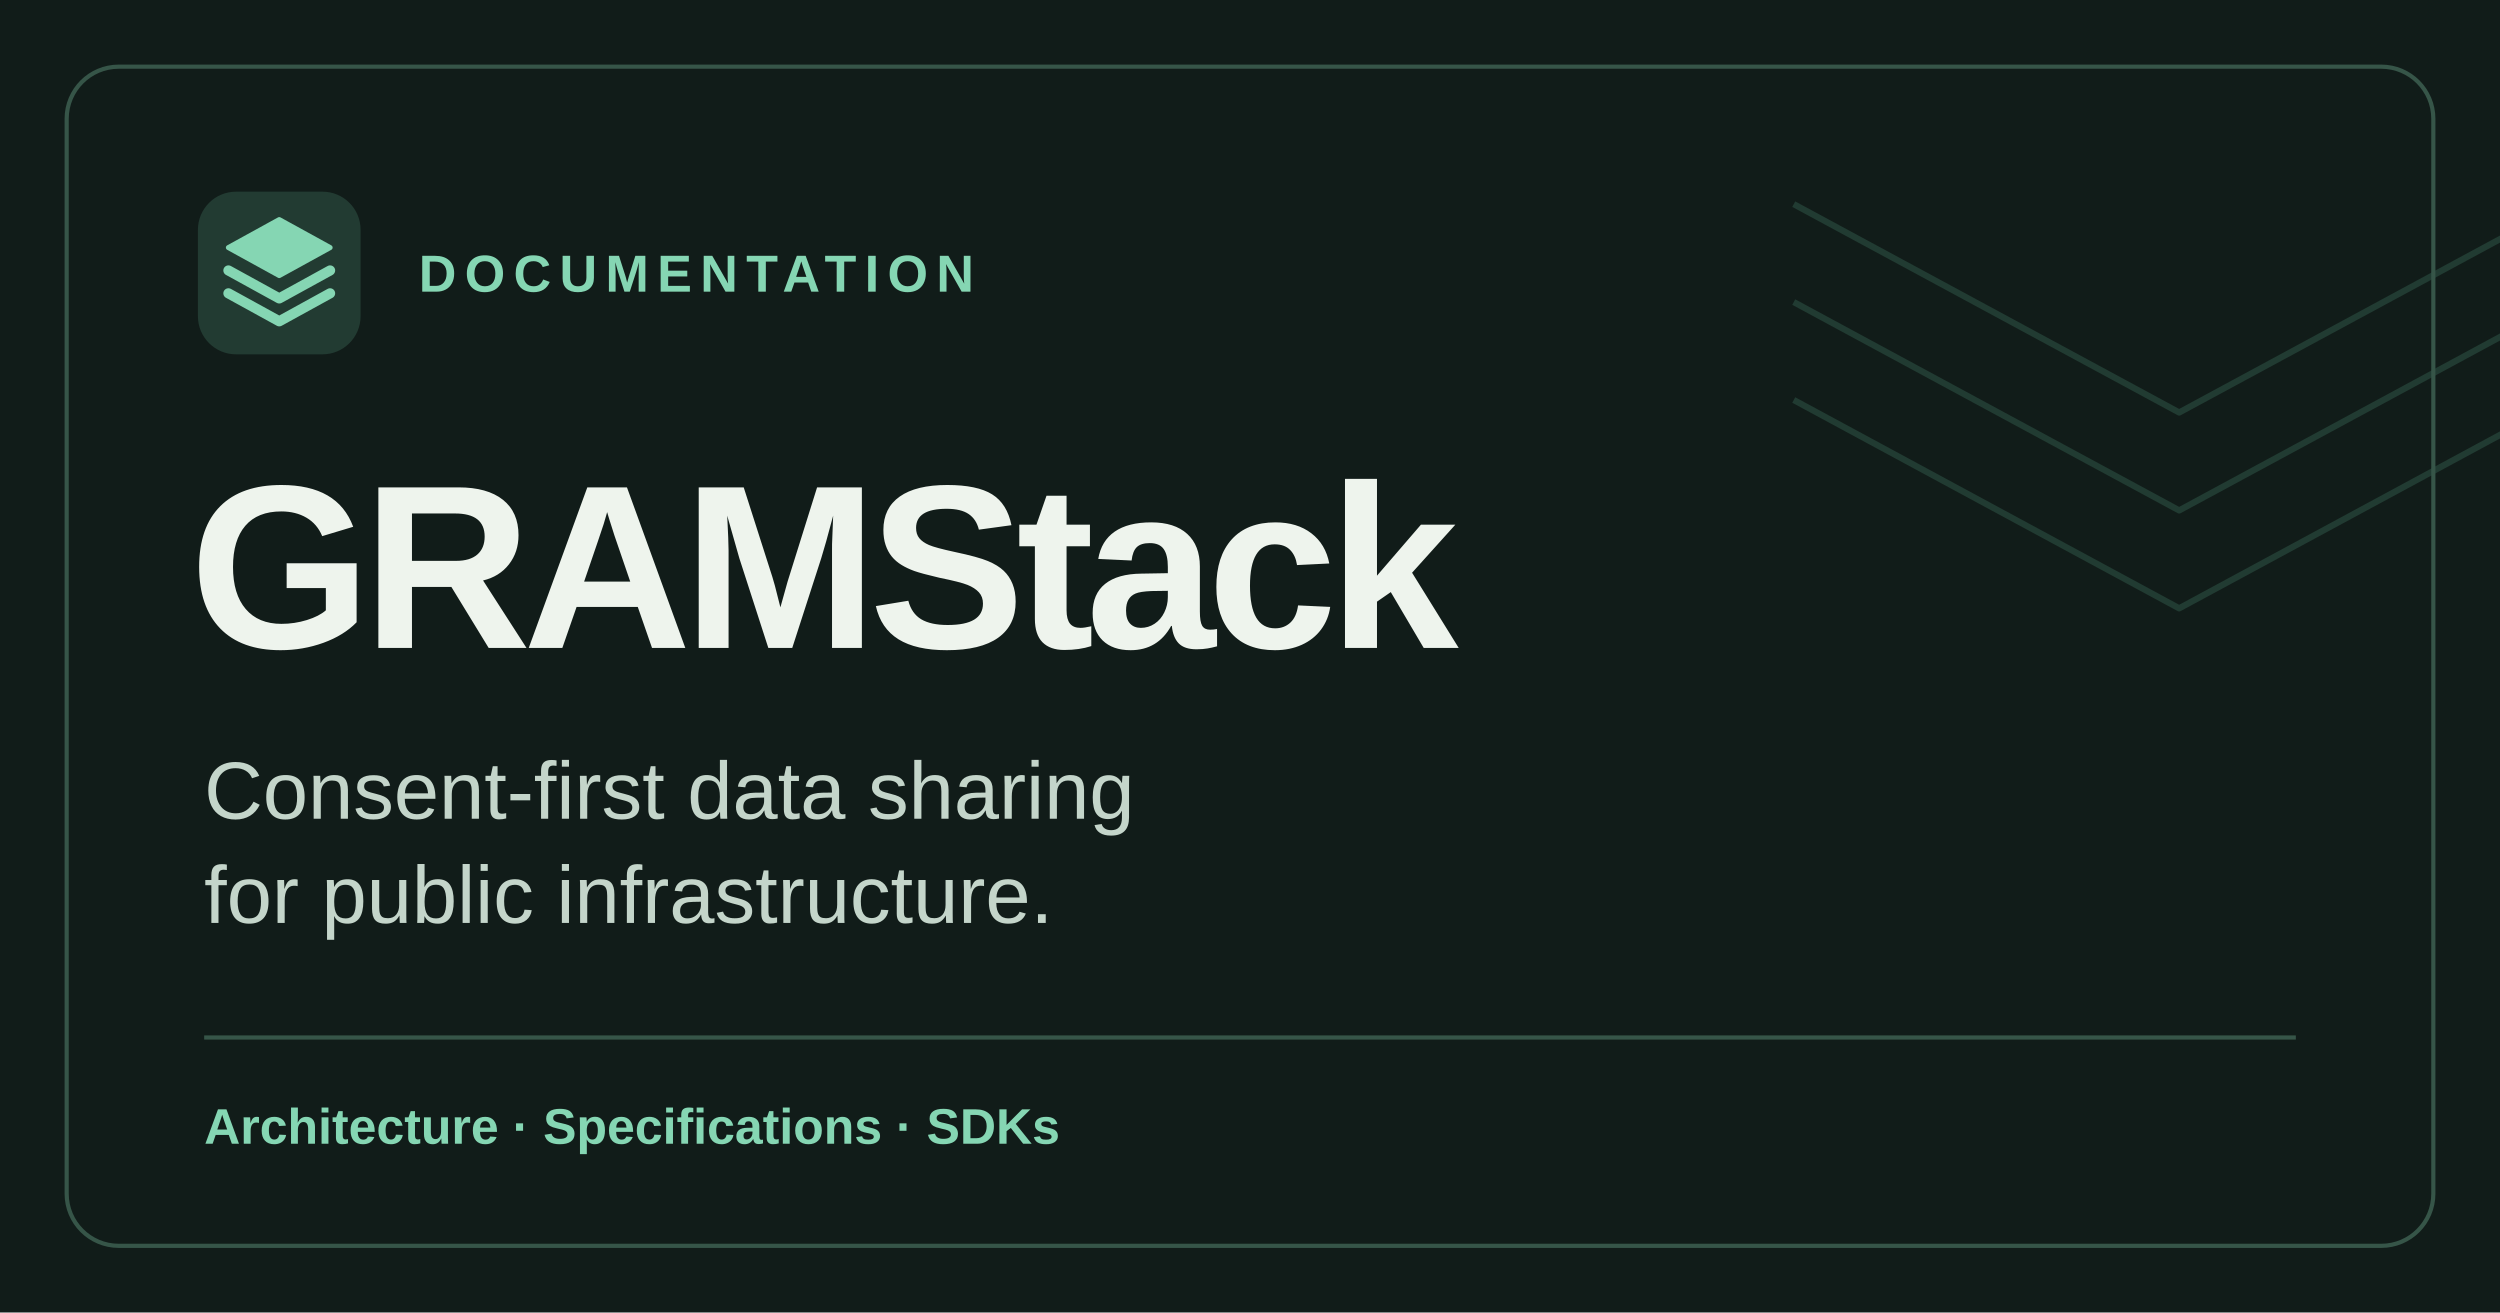
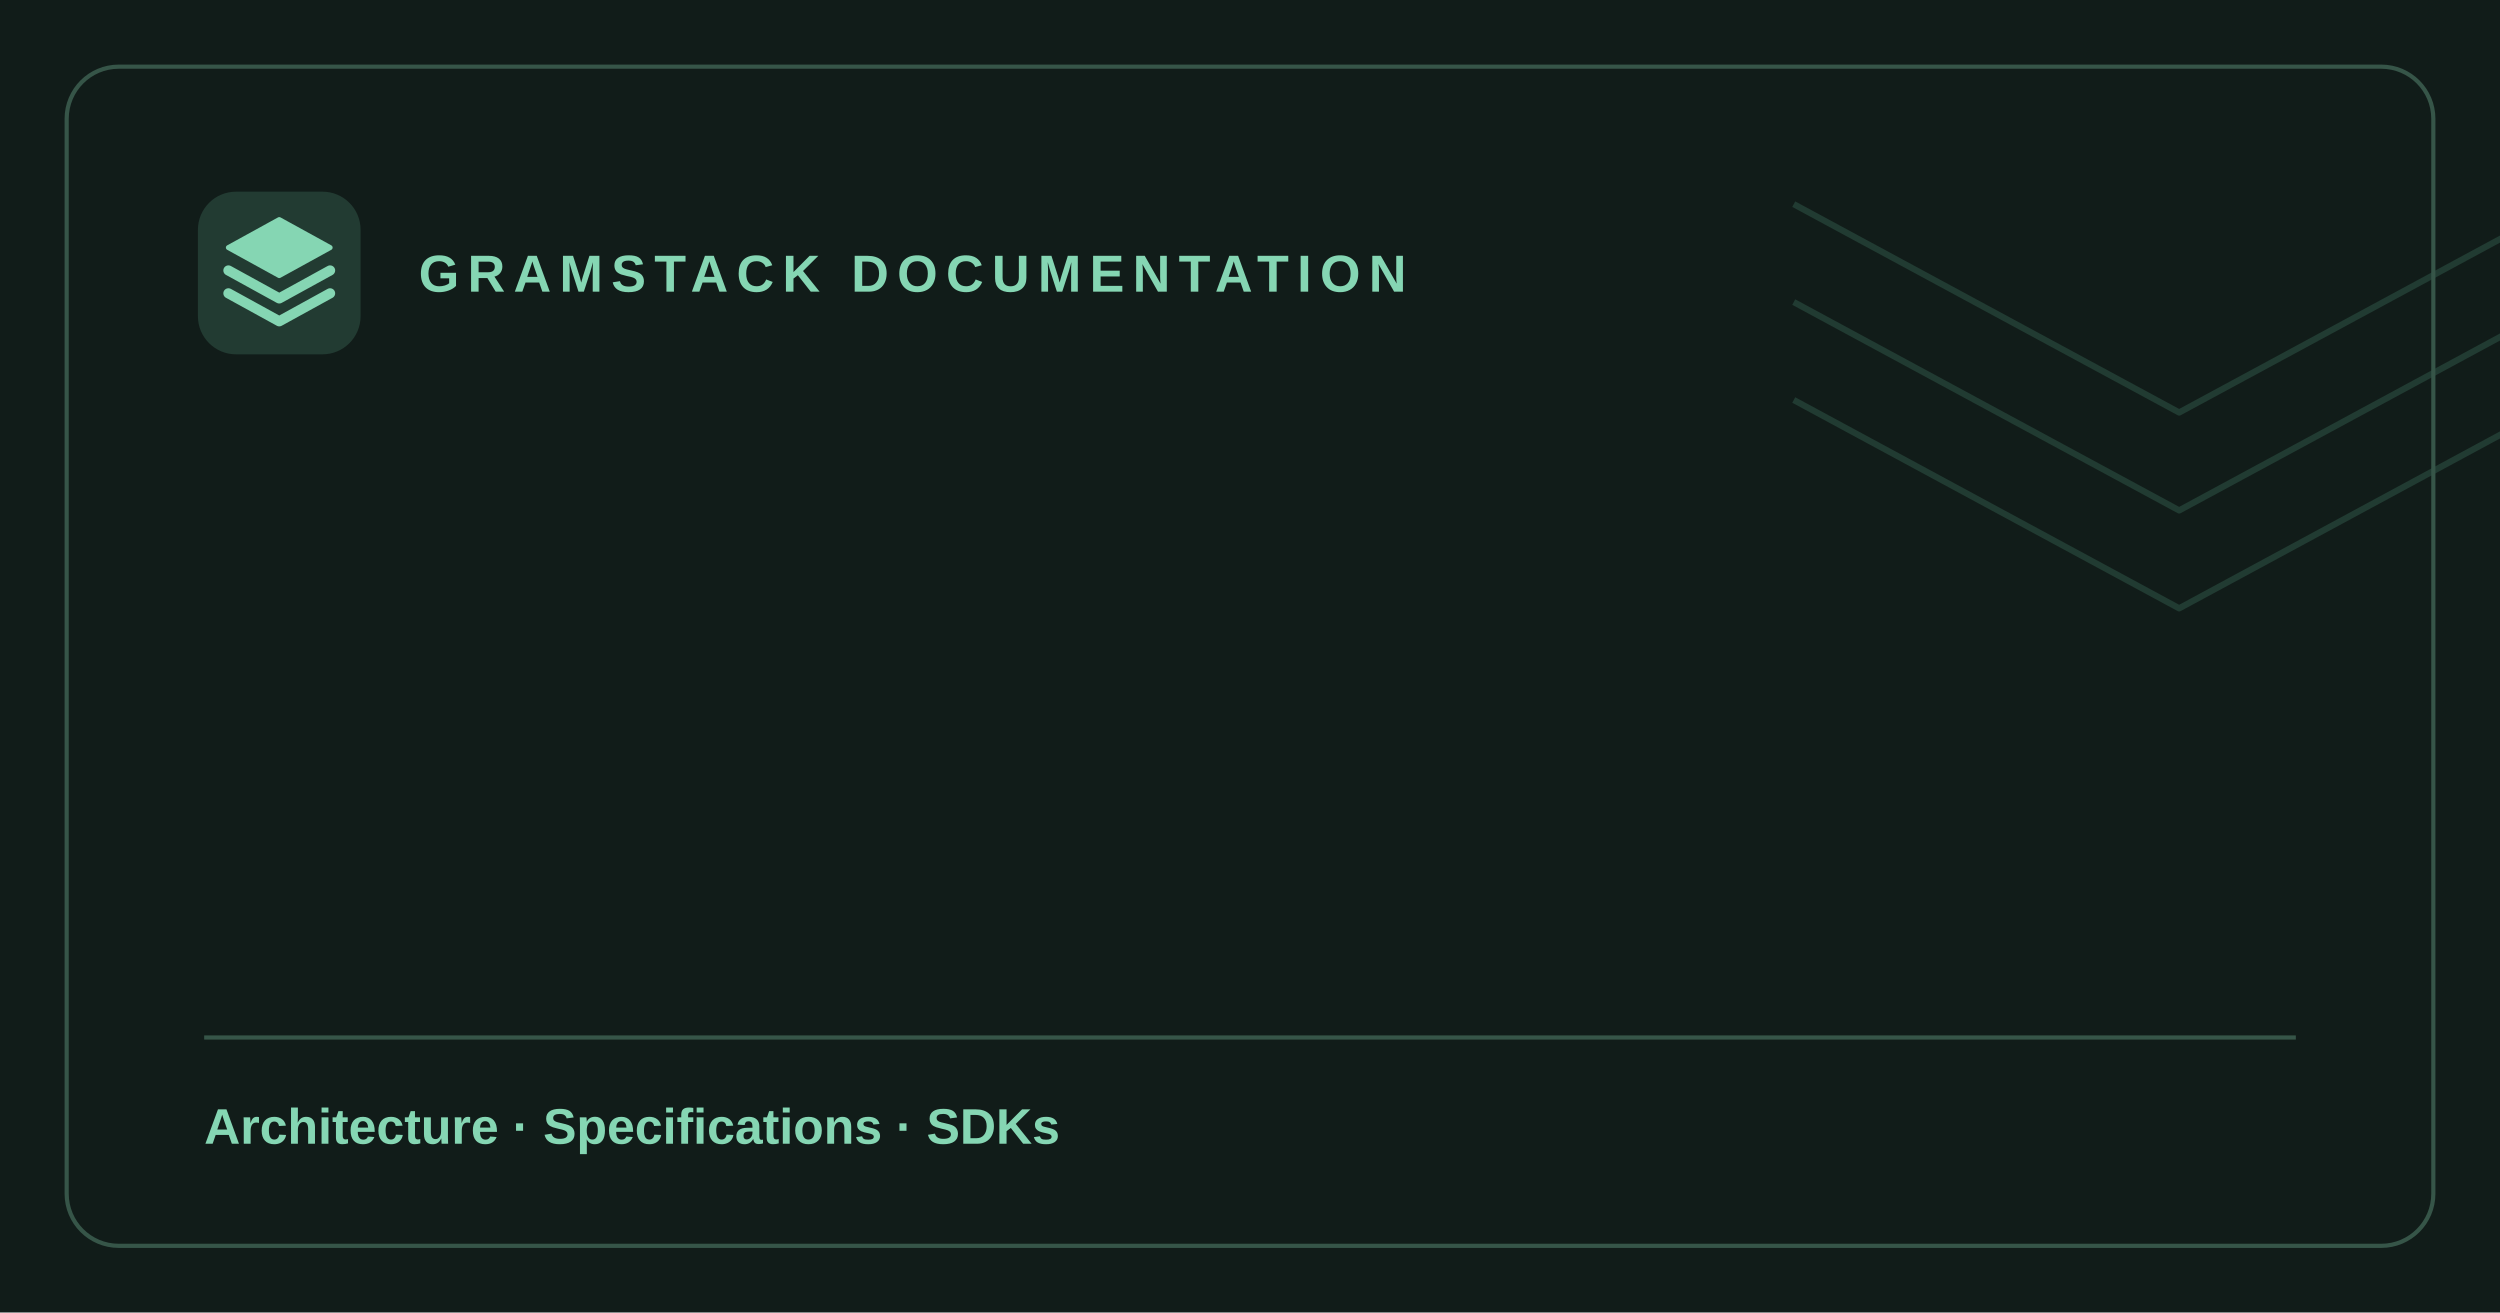
<svg xmlns="http://www.w3.org/2000/svg" width="1200" height="630" viewBox="0 0 1200 630">
  <rect width="1200" height="630" fill="#111c19" />
  <path d="M861 98 1046 198 1231 98M861 145 1046 245 1231 145M861 192 1046 292 1231 192" fill="none" stroke="#213b32" stroke-width="3" stroke-linejoin="round" />
  <rect x="32" y="32" width="1136" height="566" rx="25" fill="none" stroke="#365548" stroke-width="2" />
  <g transform="translate(95 92) scale(1.22)">
    <rect width="64" height="64" rx="15" fill="#223b32" />
    <path d="M12 40 32 51 52 40M12 31 32 42 52 31" fill="none" stroke="#85d6b3" stroke-width="4" stroke-linecap="round" stroke-linejoin="round" />
    <path d="M12 22 32 11 52 22 32 33Z" fill="#85d6b3" stroke="#85d6b3" stroke-width="2" stroke-linejoin="round" />
  </g>
  <g font-family="Arial, sans-serif">
-     <text x="201" y="140" fill="#85d6b3" font-weight="700" font-size="25" letter-spacing="4">DOCUMENTATION</text>
-     <text x="91" y="311" fill="#eef4ed" font-weight="700" font-size="112" letter-spacing="-4">GRAMStack</text>
-     <text x="98" y="393" fill="#c4d5ca" font-size="39">Consent-first data sharing</text>
-     <text x="98" y="443" fill="#c4d5ca" font-size="39">for public infrastructure.</text>
+     <text x="201" y="140" fill="#85d6b3" font-weight="700" font-size="25" letter-spacing="4">GRAMSTACK DOCUMENTATION</text>
    <path d="M98 498H1102" stroke="#365548" stroke-width="2" />
    <text x="98" y="549" fill="#85d6b3" font-weight="700" font-size="24">Architecture · Specifications · SDKs</text>
  </g>
</svg>
